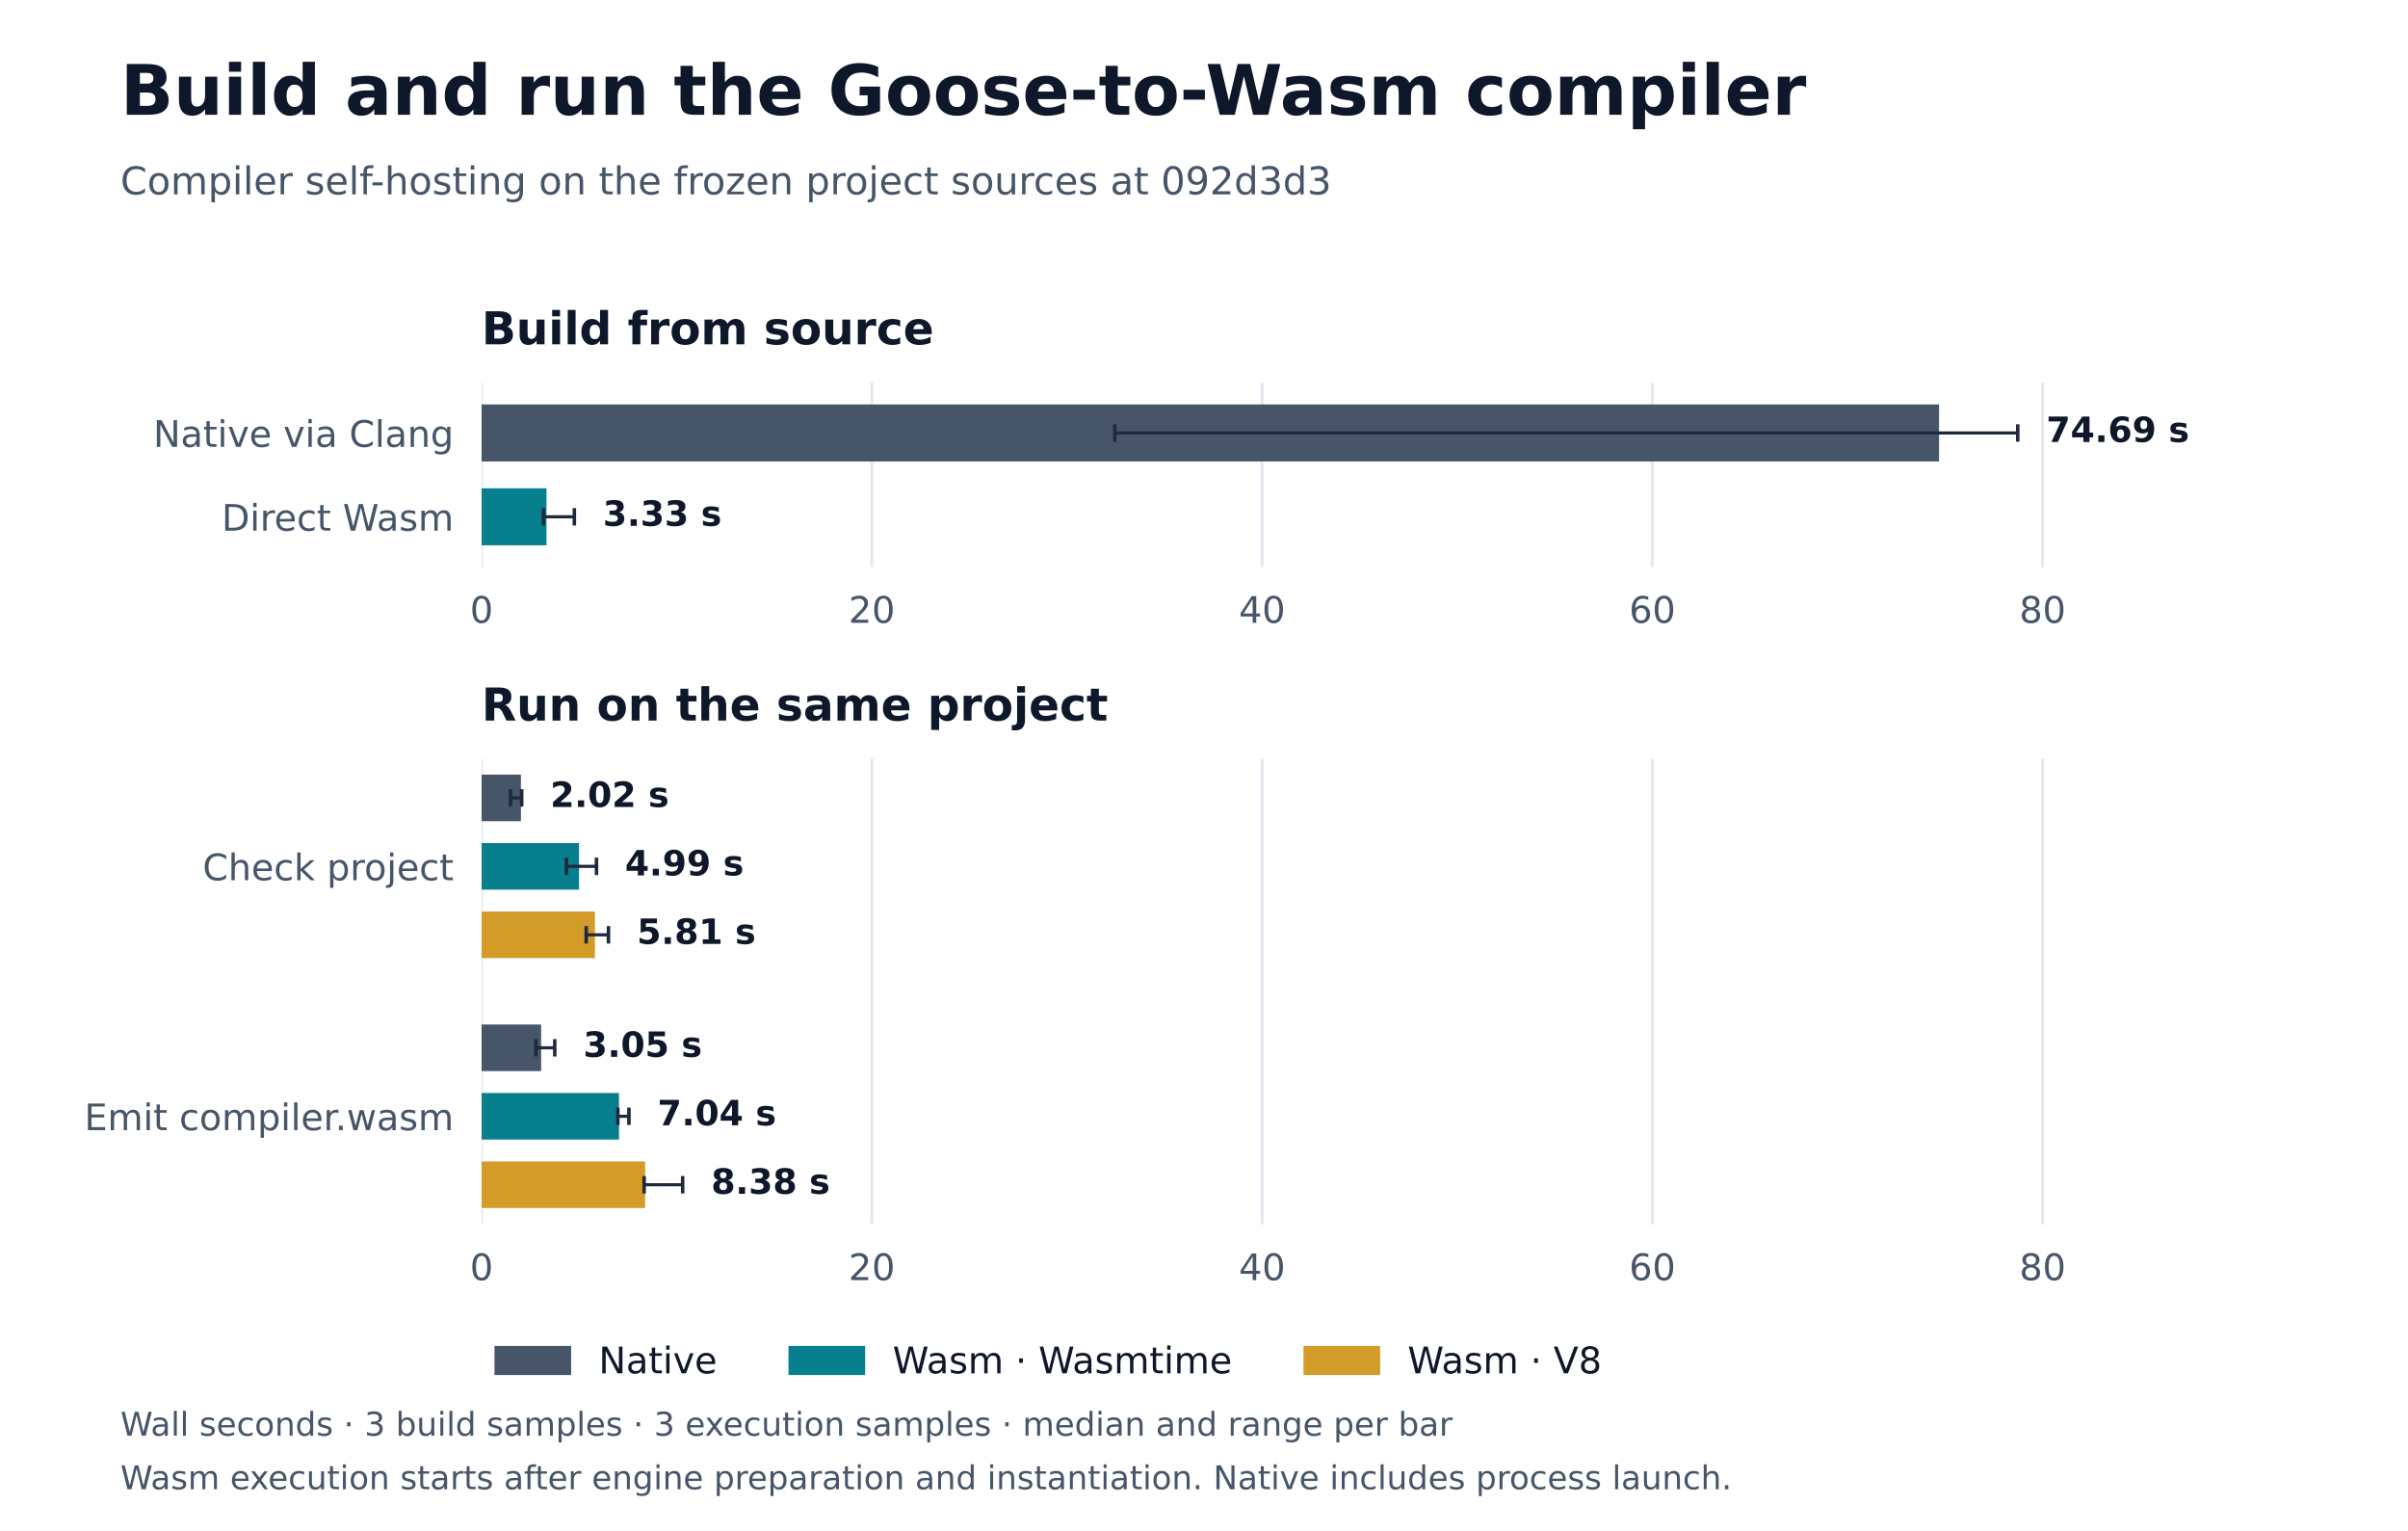
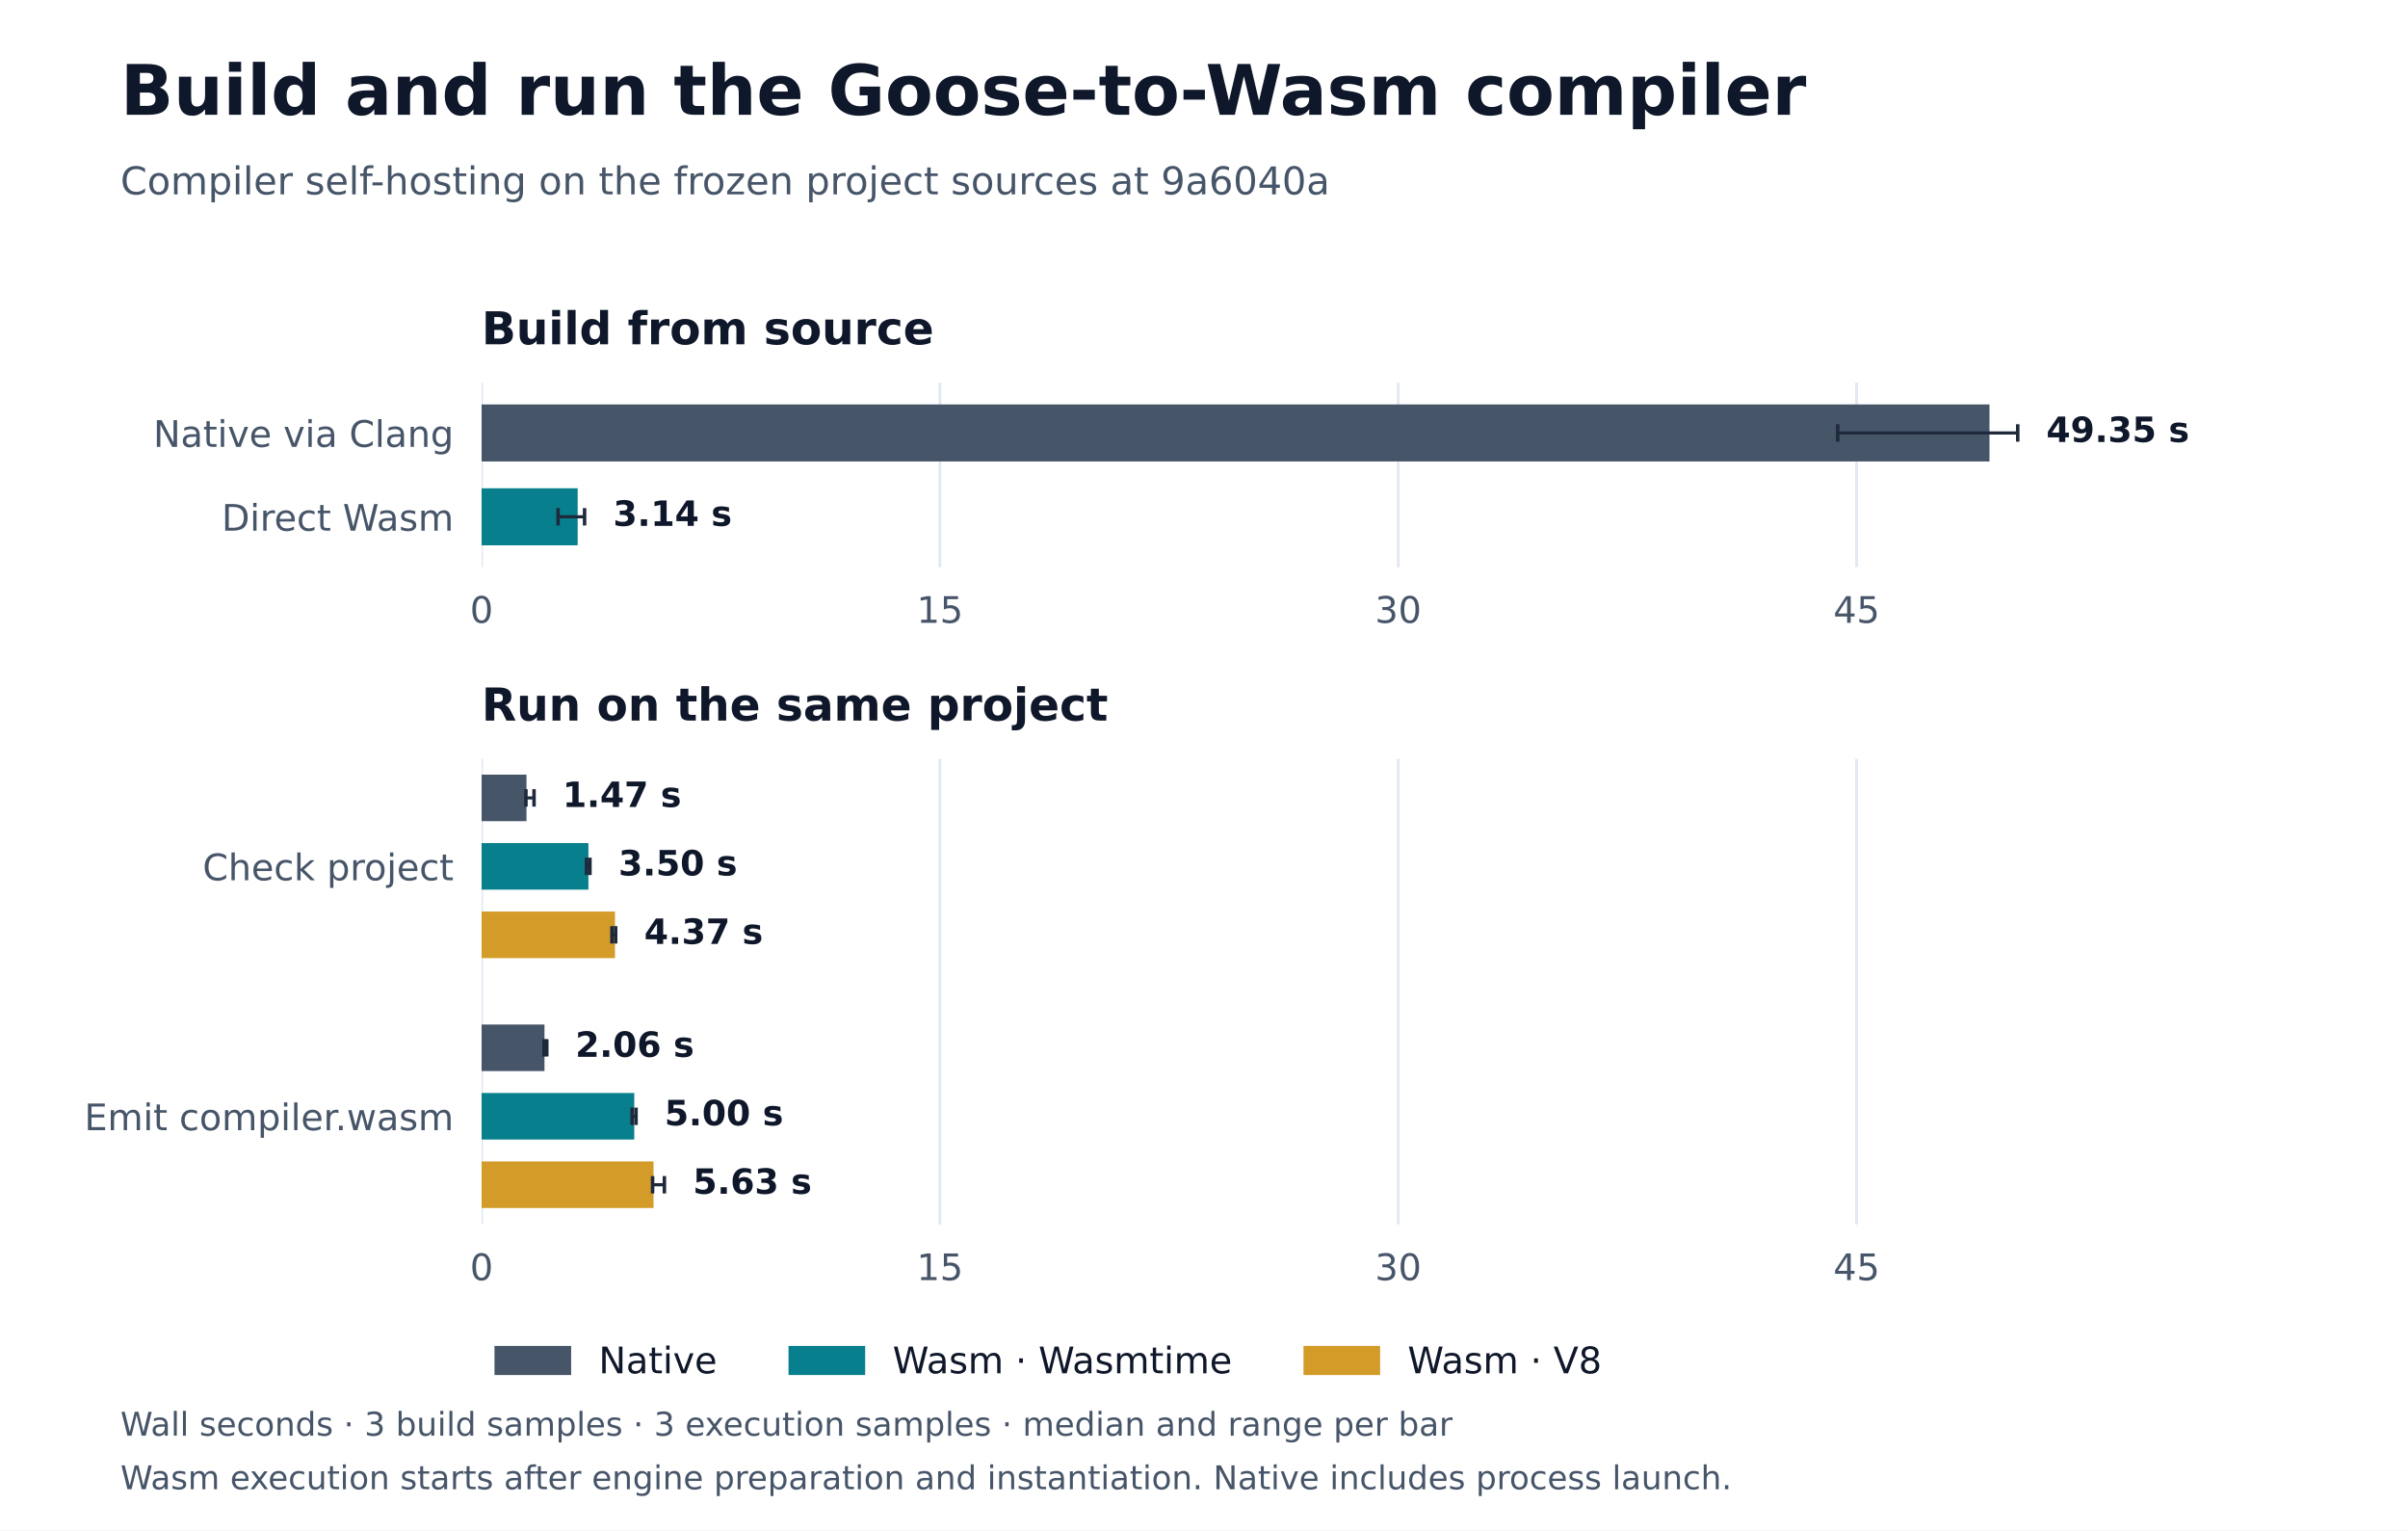
<svg xmlns="http://www.w3.org/2000/svg" xmlns:xlink="http://www.w3.org/1999/xlink" width="691.2pt" height="439.2pt" viewBox="0 0 691.2 439.2" version="1.1">
  <defs>
    <style type="text/css">*{stroke-linejoin: round; stroke-linecap: butt}</style>
  </defs>
  <g id="figure_1">
    <g id="patch_1">
      <path d="M 0 439.2 L 691.2 439.2 L 691.2 0 L 0 0 z " style="fill: #ffffff" />
    </g>
    <g id="axes_1">
      <g id="patch_2">
        <path d="M 138.24 162.735 L 649.728 162.735 L 649.728 109.8 L 138.24 109.8 z " style="fill: #ffffff" />
      </g>
      <g id="matplotlib.axis_1">
        <g id="xtick_1">
          <g id="line2d_1">
            <path d="M 138.24 162.735 L 138.24 109.8 " clip-path="url(#p8ee280f286)" style="fill: none; stroke: #e2e8f0; stroke-width: 0.8; stroke-linecap: square" />
          </g>
          <g id="line2d_2" />
          <g id="text_1">
            <text style="font-size: 10.5px; font-family: 'DejaVu Sans'; text-anchor: middle; fill: #475569" x="138.24" y="178.713" transform="rotate(-0 138.24 178.7125)">0</text>
          </g>
        </g>
        <g id="xtick_2">
          <g id="line2d_3">
-             <path d="M 250.259 162.735 L 250.259 109.8 " clip-path="url(#p8ee280f286)" style="fill: none; stroke: #e2e8f0; stroke-width: 0.8; stroke-linecap: square" />
+             <path d="M 269.798 162.735 L 269.798 109.8 " clip-path="url(#p8ee280f286)" style="fill: none; stroke: #e2e8f0; stroke-width: 0.8; stroke-linecap: square" />
          </g>
          <g id="line2d_4" />
          <g id="text_2">
-             <text style="font-size: 10.5px; font-family: 'DejaVu Sans'; text-anchor: middle; fill: #475569" x="250.259" y="178.713" transform="rotate(-0 250.2586 178.7125)">20</text>
+             <text style="font-size: 10.5px; font-family: 'DejaVu Sans'; text-anchor: middle; fill: #475569" x="269.798" y="178.713" transform="rotate(-0 269.7981 178.7125)">15</text>
          </g>
        </g>
        <g id="xtick_3">
          <g id="line2d_5">
-             <path d="M 362.277 162.735 L 362.277 109.8 " clip-path="url(#p8ee280f286)" style="fill: none; stroke: #e2e8f0; stroke-width: 0.8; stroke-linecap: square" />
+             <path d="M 401.356 162.735 L 401.356 109.8 " clip-path="url(#p8ee280f286)" style="fill: none; stroke: #e2e8f0; stroke-width: 0.8; stroke-linecap: square" />
          </g>
          <g id="line2d_6" />
          <g id="text_3">
-             <text style="font-size: 10.5px; font-family: 'DejaVu Sans'; text-anchor: middle; fill: #475569" x="362.277" y="178.713" transform="rotate(-0 362.2772 178.7125)">40</text>
+             <text style="font-size: 10.5px; font-family: 'DejaVu Sans'; text-anchor: middle; fill: #475569" x="401.356" y="178.713" transform="rotate(-0 401.3562 178.7125)">30</text>
          </g>
        </g>
        <g id="xtick_4">
          <g id="line2d_7">
-             <path d="M 474.296 162.735 L 474.296 109.8 " clip-path="url(#p8ee280f286)" style="fill: none; stroke: #e2e8f0; stroke-width: 0.8; stroke-linecap: square" />
+             <path d="M 532.914 162.735 L 532.914 109.8 " clip-path="url(#p8ee280f286)" style="fill: none; stroke: #e2e8f0; stroke-width: 0.8; stroke-linecap: square" />
          </g>
          <g id="line2d_8" />
          <g id="text_4">
-             <text style="font-size: 10.5px; font-family: 'DejaVu Sans'; text-anchor: middle; fill: #475569" x="474.296" y="178.713" transform="rotate(-0 474.2958 178.7125)">60</text>
-           </g>
-         </g>
-         <g id="xtick_5">
-           <g id="line2d_9">
-             <path d="M 586.314 162.735 L 586.314 109.8 " clip-path="url(#p8ee280f286)" style="fill: none; stroke: #e2e8f0; stroke-width: 0.8; stroke-linecap: square" />
-           </g>
-           <g id="line2d_10" />
-           <g id="text_5">
-             <text style="font-size: 10.5px; font-family: 'DejaVu Sans'; text-anchor: middle; fill: #475569" x="586.314" y="178.713" transform="rotate(-0 586.3144 178.7125)">80</text>
+             <text style="font-size: 10.5px; font-family: 'DejaVu Sans'; text-anchor: middle; fill: #475569" x="532.914" y="178.713" transform="rotate(-0 532.9143 178.7125)">45</text>
          </g>
        </g>
      </g>
      <g id="matplotlib.axis_2">
        <g id="ytick_1">
-           <g id="line2d_11" />
+           <g id="line2d_9" />
+           <g id="text_5">
+             <text style="font-size: 10.5px; font-family: 'DejaVu Sans'; text-anchor: end; fill: #475569" x="130.24" y="128.226" transform="rotate(-0 130.24 128.226)">Native via Clang</text>
+           </g>
+         </g>
+         <g id="ytick_2">
+           <g id="line2d_10" />
          <g id="text_6">
-             <text style="font-size: 10.5px; font-family: 'DejaVu Sans'; text-anchor: end; fill: #475569" x="130.24" y="128.226" transform="rotate(-0 130.24 128.226)">Native via Clang</text>
-           </g>
-         </g>
-         <g id="ytick_2">
-           <g id="line2d_12" />
-           <g id="text_7">
            <text style="font-size: 10.5px; font-family: 'DejaVu Sans'; text-anchor: end; fill: #475569" x="130.24" y="152.287" transform="rotate(-0 130.24 152.2874)">Direct Wasm</text>
          </g>
        </g>
      </g>
      <g id="patch_3">
-         <path d="M 138.24 116.056 L 556.591 116.056 L 556.591 132.418 L 138.24 132.418 z " clip-path="url(#p8ee280f286)" style="fill: #475569" />
+         <path d="M 138.24 116.056 L 571.067 116.056 L 571.067 132.418 L 138.24 132.418 z " clip-path="url(#p8ee280f286)" style="fill: #475569" />
      </g>
      <g id="patch_4">
-         <path d="M 138.24 140.117 L 156.874 140.117 L 156.874 156.479 L 138.24 156.479 z " clip-path="url(#p8ee280f286)" style="fill: #087f8c" />
+         <path d="M 138.24 140.117 L 165.819 140.117 L 165.819 156.479 L 138.24 156.479 z " clip-path="url(#p8ee280f286)" style="fill: #087f8c" />
      </g>
      <g id="LineCollection_1">
-         <path d="M 320.002 124.237 L 579.178 124.237 " clip-path="url(#p8ee280f286)" style="fill: none; stroke: #1e293b; stroke-width: 0.9" />
-       </g>
-       <g id="line2d_13">
+         <path d="M 527.498 124.237 L 579.178 124.237 " clip-path="url(#p8ee280f286)" style="fill: none; stroke: #1e293b; stroke-width: 0.9" />
+       </g>
+       <g id="line2d_11">
        <defs>
          <path id="m0acf684bec" d="M 0 2.5 L 0 -2.5 " style="stroke: #1e293b" />
        </defs>
        <g clip-path="url(#p8ee280f286)">
-           <use xlink:href="#m0acf684bec" x="320.002" y="124.237" style="fill: #1f77b4; stroke: #1e293b" />
+           <use xlink:href="#m0acf684bec" x="527.498" y="124.237" style="fill: #1f77b4; stroke: #1e293b" />
+         </g>
+       </g>
+       <g id="line2d_12">
+         <g clip-path="url(#p8ee280f286)">
+           <use xlink:href="#m0acf684bec" x="579.178" y="124.237" style="fill: #1f77b4; stroke: #1e293b" />
+         </g>
+       </g>
+       <g id="LineCollection_2">
+         <path d="M 160.188 148.298 L 167.8 148.298 " clip-path="url(#p8ee280f286)" style="fill: none; stroke: #1e293b; stroke-width: 0.9" />
+       </g>
+       <g id="line2d_13">
+         <g clip-path="url(#p8ee280f286)">
+           <use xlink:href="#m0acf684bec" x="160.188" y="148.298" style="fill: #1f77b4; stroke: #1e293b" />
        </g>
      </g>
      <g id="line2d_14">
        <g clip-path="url(#p8ee280f286)">
-           <use xlink:href="#m0acf684bec" x="579.178" y="124.237" style="fill: #1f77b4; stroke: #1e293b" />
-         </g>
-       </g>
-       <g id="LineCollection_2">
-         <path d="M 156.002 148.298 L 164.864 148.298 " clip-path="url(#p8ee280f286)" style="fill: none; stroke: #1e293b; stroke-width: 0.9" />
-       </g>
-       <g id="line2d_15">
-         <g clip-path="url(#p8ee280f286)">
-           <use xlink:href="#m0acf684bec" x="156.002" y="148.298" style="fill: #1f77b4; stroke: #1e293b" />
-         </g>
-       </g>
-       <g id="line2d_16">
-         <g clip-path="url(#p8ee280f286)">
-           <use xlink:href="#m0acf684bec" x="164.864" y="148.298" style="fill: #1f77b4; stroke: #1e293b" />
-         </g>
+           <use xlink:href="#m0acf684bec" x="167.8" y="148.298" style="fill: #1f77b4; stroke: #1e293b" />
+         </g>
+       </g>
+       <g id="text_7">
+         <text style="font-weight: 700; font-size: 10px; font-family: 'DejaVu Sans'; text-anchor: start; fill: #0f172a" x="587.362" y="126.834" transform="rotate(-0 587.3617 126.8345)">49.35 s</text>
      </g>
      <g id="text_8">
-         <text style="font-weight: 700; font-size: 10px; font-family: 'DejaVu Sans'; text-anchor: start; fill: #0f172a" x="587.362" y="126.834" transform="rotate(-0 587.3617 126.8345)">74.69 s</text>
+         <text style="font-weight: 700; font-size: 10px; font-family: 'DejaVu Sans'; text-anchor: start; fill: #0f172a" x="175.984" y="150.896" transform="rotate(-0 175.984 150.8958)">3.14 s</text>
      </g>
      <g id="text_9">
-         <text style="font-weight: 700; font-size: 10px; font-family: 'DejaVu Sans'; text-anchor: start; fill: #0f172a" x="173.048" y="150.896" transform="rotate(-0 173.0476 150.8958)">3.33 s</text>
-       </g>
-       <g id="text_10">
        <text style="font-weight: 700; font-size: 13px; font-family: 'DejaVu Sans'; text-anchor: start; fill: #0f172a" x="138.24" y="98.8" transform="rotate(-0 138.24 98.8)">Build from source</text>
      </g>
    </g>
    <g id="axes_2">
      <g id="patch_5">
        <path d="M 138.24 351.36 L 649.728 351.36 L 649.728 217.762 L 138.24 217.762 z " style="fill: #ffffff" />
      </g>
      <g id="matplotlib.axis_3">
+         <g id="xtick_5">
+           <g id="line2d_15">
+             <path d="M 138.24 351.36 L 138.24 217.762 " clip-path="url(#p224face17b)" style="fill: none; stroke: #e2e8f0; stroke-width: 0.8; stroke-linecap: square" />
+           </g>
+           <g id="line2d_16" />
+           <g id="text_10">
+             <text style="font-size: 10.5px; font-family: 'DejaVu Sans'; text-anchor: middle; fill: #475569" x="138.24" y="367.338" transform="rotate(-0 138.24 367.3375)">0</text>
+           </g>
+         </g>
        <g id="xtick_6">
          <g id="line2d_17">
-             <path d="M 138.24 351.36 L 138.24 217.762 " clip-path="url(#p224face17b)" style="fill: none; stroke: #e2e8f0; stroke-width: 0.8; stroke-linecap: square" />
+             <path d="M 269.798 351.36 L 269.798 217.762 " clip-path="url(#p224face17b)" style="fill: none; stroke: #e2e8f0; stroke-width: 0.8; stroke-linecap: square" />
          </g>
          <g id="line2d_18" />
          <g id="text_11">
-             <text style="font-size: 10.5px; font-family: 'DejaVu Sans'; text-anchor: middle; fill: #475569" x="138.24" y="367.338" transform="rotate(-0 138.24 367.3375)">0</text>
+             <text style="font-size: 10.5px; font-family: 'DejaVu Sans'; text-anchor: middle; fill: #475569" x="269.798" y="367.338" transform="rotate(-0 269.7981 367.3375)">15</text>
          </g>
        </g>
        <g id="xtick_7">
          <g id="line2d_19">
-             <path d="M 250.259 351.36 L 250.259 217.762 " clip-path="url(#p224face17b)" style="fill: none; stroke: #e2e8f0; stroke-width: 0.8; stroke-linecap: square" />
+             <path d="M 401.356 351.36 L 401.356 217.762 " clip-path="url(#p224face17b)" style="fill: none; stroke: #e2e8f0; stroke-width: 0.8; stroke-linecap: square" />
          </g>
          <g id="line2d_20" />
          <g id="text_12">
-             <text style="font-size: 10.5px; font-family: 'DejaVu Sans'; text-anchor: middle; fill: #475569" x="250.259" y="367.338" transform="rotate(-0 250.2586 367.3375)">20</text>
+             <text style="font-size: 10.5px; font-family: 'DejaVu Sans'; text-anchor: middle; fill: #475569" x="401.356" y="367.338" transform="rotate(-0 401.3562 367.3375)">30</text>
          </g>
        </g>
        <g id="xtick_8">
          <g id="line2d_21">
-             <path d="M 362.277 351.36 L 362.277 217.762 " clip-path="url(#p224face17b)" style="fill: none; stroke: #e2e8f0; stroke-width: 0.8; stroke-linecap: square" />
+             <path d="M 532.914 351.36 L 532.914 217.762 " clip-path="url(#p224face17b)" style="fill: none; stroke: #e2e8f0; stroke-width: 0.8; stroke-linecap: square" />
          </g>
          <g id="line2d_22" />
          <g id="text_13">
-             <text style="font-size: 10.5px; font-family: 'DejaVu Sans'; text-anchor: middle; fill: #475569" x="362.277" y="367.338" transform="rotate(-0 362.2772 367.3375)">40</text>
-           </g>
-         </g>
-         <g id="xtick_9">
-           <g id="line2d_23">
-             <path d="M 474.296 351.36 L 474.296 217.762 " clip-path="url(#p224face17b)" style="fill: none; stroke: #e2e8f0; stroke-width: 0.8; stroke-linecap: square" />
-           </g>
-           <g id="line2d_24" />
-           <g id="text_14">
-             <text style="font-size: 10.5px; font-family: 'DejaVu Sans'; text-anchor: middle; fill: #475569" x="474.296" y="367.338" transform="rotate(-0 474.2958 367.3375)">60</text>
-           </g>
-         </g>
-         <g id="xtick_10">
-           <g id="line2d_25">
-             <path d="M 586.314 351.36 L 586.314 217.762 " clip-path="url(#p224face17b)" style="fill: none; stroke: #e2e8f0; stroke-width: 0.8; stroke-linecap: square" />
-           </g>
-           <g id="line2d_26" />
-           <g id="text_15">
-             <text style="font-size: 10.5px; font-family: 'DejaVu Sans'; text-anchor: middle; fill: #475569" x="586.314" y="367.338" transform="rotate(-0 586.3144 367.3375)">80</text>
+             <text style="font-size: 10.5px; font-family: 'DejaVu Sans'; text-anchor: middle; fill: #475569" x="532.914" y="367.338" transform="rotate(-0 532.9143 367.3375)">45</text>
          </g>
        </g>
      </g>
      <g id="matplotlib.axis_4">
        <g id="ytick_3">
-           <g id="line2d_27" />
-           <g id="text_16">
+           <g id="line2d_23" />
+           <g id="text_14">
            <text style="font-size: 10.5px; font-family: 'DejaVu Sans'; text-anchor: end; fill: #475569" x="130.24" y="252.597" transform="rotate(-0 130.24 252.5967)">Check project</text>
          </g>
        </g>
        <g id="ytick_4">
-           <g id="line2d_28" />
-           <g id="text_17">
+           <g id="line2d_24" />
+           <g id="text_15">
            <text style="font-size: 10.5px; font-family: 'DejaVu Sans'; text-anchor: end; fill: #475569" x="130.24" y="324.307" transform="rotate(-0 130.24 324.3073)">Emit compiler.wasm</text>
          </g>
        </g>
      </g>
      <g id="patch_6">
-         <path d="M 138.24 222.281 L 149.529 222.281 L 149.529 235.641 L 138.24 235.641 z " clip-path="url(#p224face17b)" style="fill: #475569" />
+         <path d="M 138.24 222.281 L 151.127 222.281 L 151.127 235.641 L 138.24 235.641 z " clip-path="url(#p224face17b)" style="fill: #475569" />
      </g>
      <g id="patch_7">
-         <path d="M 138.24 241.928 L 166.215 241.928 L 166.215 255.287 L 138.24 255.287 z " clip-path="url(#p224face17b)" style="fill: #087f8c" />
+         <path d="M 138.24 241.928 L 168.899 241.928 L 168.899 255.287 L 138.24 255.287 z " clip-path="url(#p224face17b)" style="fill: #087f8c" />
      </g>
      <g id="patch_8">
-         <path d="M 138.24 261.574 L 170.768 261.574 L 170.768 274.934 L 138.24 274.934 z " clip-path="url(#p224face17b)" style="fill: #d39b28" />
+         <path d="M 138.24 261.574 L 176.533 261.574 L 176.533 274.934 L 138.24 274.934 z " clip-path="url(#p224face17b)" style="fill: #d39b28" />
      </g>
      <g id="patch_9">
-         <path d="M 138.24 293.992 L 155.331 293.992 L 155.331 307.351 L 138.24 307.351 z " clip-path="url(#p224face17b)" style="fill: #475569" />
+         <path d="M 138.24 293.992 L 156.289 293.992 L 156.289 307.351 L 138.24 307.351 z " clip-path="url(#p224face17b)" style="fill: #475569" />
      </g>
      <g id="patch_10">
-         <path d="M 138.24 313.638 L 177.679 313.638 L 177.679 326.998 L 138.24 326.998 z " clip-path="url(#p224face17b)" style="fill: #087f8c" />
+         <path d="M 138.24 313.638 L 182.061 313.638 L 182.061 326.998 L 138.24 326.998 z " clip-path="url(#p224face17b)" style="fill: #087f8c" />
      </g>
      <g id="patch_11">
-         <path d="M 138.24 333.285 L 185.174 333.285 L 185.174 346.645 L 138.24 346.645 z " clip-path="url(#p224face17b)" style="fill: #d39b28" />
+         <path d="M 138.24 333.285 L 187.593 333.285 L 187.593 346.645 L 138.24 346.645 z " clip-path="url(#p224face17b)" style="fill: #d39b28" />
      </g>
      <g id="LineCollection_3">
-         <path d="M 146.545 228.961 L 149.747 228.961 " clip-path="url(#p224face17b)" style="fill: none; stroke: #1e293b; stroke-width: 0.9" />
+         <path d="M 150.965 228.961 L 153.29 228.961 " clip-path="url(#p224face17b)" style="fill: none; stroke: #1e293b; stroke-width: 0.9" />
+       </g>
+       <g id="line2d_25">
+         <g clip-path="url(#p224face17b)">
+           <use xlink:href="#m0acf684bec" x="150.965" y="228.961" style="fill: #1f77b4; stroke: #1e293b" />
+         </g>
+       </g>
+       <g id="line2d_26">
+         <g clip-path="url(#p224face17b)">
+           <use xlink:href="#m0acf684bec" x="153.29" y="228.961" style="fill: #1f77b4; stroke: #1e293b" />
+         </g>
+       </g>
+       <g id="LineCollection_4">
+         <path d="M 168.366 248.608 L 169.34 248.608 " clip-path="url(#p224face17b)" style="fill: none; stroke: #1e293b; stroke-width: 0.9" />
+       </g>
+       <g id="line2d_27">
+         <g clip-path="url(#p224face17b)">
+           <use xlink:href="#m0acf684bec" x="168.366" y="248.608" style="fill: #1f77b4; stroke: #1e293b" />
+         </g>
+       </g>
+       <g id="line2d_28">
+         <g clip-path="url(#p224face17b)">
+           <use xlink:href="#m0acf684bec" x="169.34" y="248.608" style="fill: #1f77b4; stroke: #1e293b" />
+         </g>
+       </g>
+       <g id="LineCollection_5">
+         <path d="M 175.654 268.254 L 176.723 268.254 " clip-path="url(#p224face17b)" style="fill: none; stroke: #1e293b; stroke-width: 0.9" />
      </g>
      <g id="line2d_29">
        <g clip-path="url(#p224face17b)">
-           <use xlink:href="#m0acf684bec" x="146.545" y="228.961" style="fill: #1f77b4; stroke: #1e293b" />
+           <use xlink:href="#m0acf684bec" x="175.654" y="268.254" style="fill: #1f77b4; stroke: #1e293b" />
        </g>
      </g>
      <g id="line2d_30">
        <g clip-path="url(#p224face17b)">
-           <use xlink:href="#m0acf684bec" x="149.747" y="228.961" style="fill: #1f77b4; stroke: #1e293b" />
-         </g>
-       </g>
-       <g id="LineCollection_4">
-         <path d="M 162.582 248.608 L 171.219 248.608 " clip-path="url(#p224face17b)" style="fill: none; stroke: #1e293b; stroke-width: 0.9" />
+           <use xlink:href="#m0acf684bec" x="176.723" y="268.254" style="fill: #1f77b4; stroke: #1e293b" />
+         </g>
+       </g>
+       <g id="LineCollection_6">
+         <path d="M 156.167 300.671 L 156.95 300.671 " clip-path="url(#p224face17b)" style="fill: none; stroke: #1e293b; stroke-width: 0.9" />
      </g>
      <g id="line2d_31">
        <g clip-path="url(#p224face17b)">
-           <use xlink:href="#m0acf684bec" x="162.582" y="248.608" style="fill: #1f77b4; stroke: #1e293b" />
+           <use xlink:href="#m0acf684bec" x="156.167" y="300.671" style="fill: #1f77b4; stroke: #1e293b" />
        </g>
      </g>
      <g id="line2d_32">
        <g clip-path="url(#p224face17b)">
-           <use xlink:href="#m0acf684bec" x="171.219" y="248.608" style="fill: #1f77b4; stroke: #1e293b" />
-         </g>
-       </g>
-       <g id="LineCollection_5">
-         <path d="M 168.257 268.254 L 174.656 268.254 " clip-path="url(#p224face17b)" style="fill: none; stroke: #1e293b; stroke-width: 0.9" />
+           <use xlink:href="#m0acf684bec" x="156.95" y="300.671" style="fill: #1f77b4; stroke: #1e293b" />
+         </g>
+       </g>
+       <g id="LineCollection_7">
+         <path d="M 181.444 320.318 L 182.566 320.318 " clip-path="url(#p224face17b)" style="fill: none; stroke: #1e293b; stroke-width: 0.9" />
      </g>
      <g id="line2d_33">
        <g clip-path="url(#p224face17b)">
-           <use xlink:href="#m0acf684bec" x="168.257" y="268.254" style="fill: #1f77b4; stroke: #1e293b" />
+           <use xlink:href="#m0acf684bec" x="181.444" y="320.318" style="fill: #1f77b4; stroke: #1e293b" />
        </g>
      </g>
      <g id="line2d_34">
        <g clip-path="url(#p224face17b)">
-           <use xlink:href="#m0acf684bec" x="174.656" y="268.254" style="fill: #1f77b4; stroke: #1e293b" />
-         </g>
-       </g>
-       <g id="LineCollection_6">
-         <path d="M 153.842 300.671 L 159.24 300.671 " clip-path="url(#p224face17b)" style="fill: none; stroke: #1e293b; stroke-width: 0.9" />
+           <use xlink:href="#m0acf684bec" x="182.566" y="320.318" style="fill: #1f77b4; stroke: #1e293b" />
+         </g>
+       </g>
+       <g id="LineCollection_8">
+         <path d="M 187.322 339.965 L 190.708 339.965 " clip-path="url(#p224face17b)" style="fill: none; stroke: #1e293b; stroke-width: 0.9" />
      </g>
      <g id="line2d_35">
        <g clip-path="url(#p224face17b)">
-           <use xlink:href="#m0acf684bec" x="153.842" y="300.671" style="fill: #1f77b4; stroke: #1e293b" />
+           <use xlink:href="#m0acf684bec" x="187.322" y="339.965" style="fill: #1f77b4; stroke: #1e293b" />
        </g>
      </g>
      <g id="line2d_36">
        <g clip-path="url(#p224face17b)">
-           <use xlink:href="#m0acf684bec" x="159.24" y="300.671" style="fill: #1f77b4; stroke: #1e293b" />
-         </g>
-       </g>
-       <g id="LineCollection_7">
-         <path d="M 177.347 320.318 L 180.534 320.318 " clip-path="url(#p224face17b)" style="fill: none; stroke: #1e293b; stroke-width: 0.9" />
-       </g>
-       <g id="line2d_37">
-         <g clip-path="url(#p224face17b)">
-           <use xlink:href="#m0acf684bec" x="177.347" y="320.318" style="fill: #1f77b4; stroke: #1e293b" />
-         </g>
-       </g>
-       <g id="line2d_38">
-         <g clip-path="url(#p224face17b)">
-           <use xlink:href="#m0acf684bec" x="180.534" y="320.318" style="fill: #1f77b4; stroke: #1e293b" />
-         </g>
-       </g>
-       <g id="LineCollection_8">
-         <path d="M 184.896 339.965 L 195.95 339.965 " clip-path="url(#p224face17b)" style="fill: none; stroke: #1e293b; stroke-width: 0.9" />
-       </g>
-       <g id="line2d_39">
-         <g clip-path="url(#p224face17b)">
-           <use xlink:href="#m0acf684bec" x="184.896" y="339.965" style="fill: #1f77b4; stroke: #1e293b" />
-         </g>
-       </g>
-       <g id="line2d_40">
-         <g clip-path="url(#p224face17b)">
-           <use xlink:href="#m0acf684bec" x="195.95" y="339.965" style="fill: #1f77b4; stroke: #1e293b" />
-         </g>
+           <use xlink:href="#m0acf684bec" x="190.708" y="339.965" style="fill: #1f77b4; stroke: #1e293b" />
+         </g>
+       </g>
+       <g id="text_16">
+         <text style="font-weight: 700; font-size: 10px; font-family: 'DejaVu Sans'; text-anchor: start; fill: #0f172a" x="161.474" y="231.558" transform="rotate(-0 161.4742 231.5585)">1.47 s</text>
+       </g>
+       <g id="text_17">
+         <text style="font-weight: 700; font-size: 10px; font-family: 'DejaVu Sans'; text-anchor: start; fill: #0f172a" x="177.524" y="251.205" transform="rotate(-0 177.524 251.2052)">3.50 s</text>
      </g>
      <g id="text_18">
-         <text style="font-weight: 700; font-size: 10px; font-family: 'DejaVu Sans'; text-anchor: start; fill: #0f172a" x="157.931" y="231.558" transform="rotate(-0 157.9309 231.5585)">2.02 s</text>
+         <text style="font-weight: 700; font-size: 10px; font-family: 'DejaVu Sans'; text-anchor: start; fill: #0f172a" x="184.906" y="270.852" transform="rotate(-0 184.9064 270.8519)">4.37 s</text>
      </g>
      <g id="text_19">
-         <text style="font-weight: 700; font-size: 10px; font-family: 'DejaVu Sans'; text-anchor: start; fill: #0f172a" x="179.402" y="251.205" transform="rotate(-0 179.4024 251.2052)">4.99 s</text>
+         <text style="font-weight: 700; font-size: 10px; font-family: 'DejaVu Sans'; text-anchor: start; fill: #0f172a" x="165.134" y="303.269" transform="rotate(-0 165.1335 303.2691)">2.06 s</text>
      </g>
      <g id="text_20">
-         <text style="font-weight: 700; font-size: 10px; font-family: 'DejaVu Sans'; text-anchor: start; fill: #0f172a" x="182.84" y="270.852" transform="rotate(-0 182.8402 270.8519)">5.81 s</text>
+         <text style="font-weight: 700; font-size: 10px; font-family: 'DejaVu Sans'; text-anchor: start; fill: #0f172a" x="190.75" y="322.916" transform="rotate(-0 190.7501 322.9158)">5.00 s</text>
      </g>
      <g id="text_21">
-         <text style="font-weight: 700; font-size: 10px; font-family: 'DejaVu Sans'; text-anchor: start; fill: #0f172a" x="167.424" y="303.269" transform="rotate(-0 167.4237 303.2691)">3.05 s</text>
+         <text style="font-weight: 700; font-size: 10px; font-family: 'DejaVu Sans'; text-anchor: start; fill: #0f172a" x="198.892" y="342.563" transform="rotate(-0 198.8919 342.5625)">5.63 s</text>
      </g>
      <g id="text_22">
-         <text style="font-weight: 700; font-size: 10px; font-family: 'DejaVu Sans'; text-anchor: start; fill: #0f172a" x="188.718" y="322.916" transform="rotate(-0 188.7182 322.9158)">7.04 s</text>
-       </g>
-       <g id="text_23">
-         <text style="font-weight: 700; font-size: 10px; font-family: 'DejaVu Sans'; text-anchor: start; fill: #0f172a" x="204.134" y="342.563" transform="rotate(-0 204.1343 342.5625)">8.38 s</text>
-       </g>
-       <g id="text_24">
        <text style="font-weight: 700; font-size: 13px; font-family: 'DejaVu Sans'; text-anchor: start; fill: #0f172a" x="138.24" y="206.762" transform="rotate(-0 138.24 206.7622)">Run on the same project</text>
      </g>
      <g id="legend_1">
        <g id="patch_12">
          <path d="M 142.44 394.069 L 163.44 394.069 L 163.44 386.719 L 142.44 386.719 z " style="fill: #475569; stroke: #475569; stroke-linejoin: miter" />
        </g>
-         <g id="text_25">
+         <g id="text_23">
          <text style="font-size: 10.5px; font-family: 'DejaVu Sans'; text-anchor: start; fill: #0f172a" x="171.84" y="394.069" transform="rotate(-0 171.84 394.0687)">Native</text>
        </g>
        <g id="patch_13">
          <path d="M 226.839 394.069 L 247.839 394.069 L 247.839 386.719 L 226.839 386.719 z " style="fill: #087f8c; stroke: #087f8c; stroke-linejoin: miter" />
        </g>
-         <g id="text_26">
+         <g id="text_24">
          <text style="font-size: 10.5px; font-family: 'DejaVu Sans'; text-anchor: start; fill: #0f172a" x="256.239" y="394.069" transform="rotate(-0 256.2387 394.0687)">Wasm · Wasmtime</text>
        </g>
        <g id="patch_14">
          <path d="M 374.657 394.069 L 395.657 394.069 L 395.657 386.719 L 374.657 386.719 z " style="fill: #d39b28; stroke: #d39b28; stroke-linejoin: miter" />
        </g>
-         <g id="text_27">
+         <g id="text_25">
          <text style="font-size: 10.5px; font-family: 'DejaVu Sans'; text-anchor: start; fill: #0f172a" x="404.057" y="394.069" transform="rotate(-0 404.0573 394.0687)">Wasm · V8</text>
        </g>
      </g>
    </g>
+     <g id="text_26">
+       <text style="font-weight: 700; font-size: 20px; font-family: 'DejaVu Sans'; text-anchor: start; fill: #0f172a" x="34.56" y="32.94" transform="rotate(-0 34.56 32.94)">Build and run the Goose-to-Wasm compiler</text>
+     </g>
+     <g id="text_27">
+       <text style="font-size: 11px; font-family: 'DejaVu Sans'; text-anchor: start; fill: #475569" x="34.56" y="55.778" transform="rotate(-0 34.56 55.7784)">Compiler self-hosting on the frozen project sources at 9a6040a</text>
+     </g>
    <g id="text_28">
-       <text style="font-weight: 700; font-size: 20px; font-family: 'DejaVu Sans'; text-anchor: start; fill: #0f172a" x="34.56" y="32.94" transform="rotate(-0 34.56 32.94)">Build and run the Goose-to-Wasm compiler</text>
+       <text style="font-size: 9.4px; font-family: 'DejaVu Sans'; text-anchor: start; fill: #475569" x="34.56" y="411.97" transform="rotate(-0 34.56 411.9696)">Wall seconds · 3 build samples · 3 execution samples · median and range per bar</text>
    </g>
    <g id="text_29">
-       <text style="font-size: 11px; font-family: 'DejaVu Sans'; text-anchor: start; fill: #475569" x="34.56" y="55.778" transform="rotate(-0 34.56 55.7784)">Compiler self-hosting on the frozen project sources at 092d3d3</text>
-     </g>
-     <g id="text_30">
-       <text style="font-size: 9.4px; font-family: 'DejaVu Sans'; text-anchor: start; fill: #475569" x="34.56" y="411.97" transform="rotate(-0 34.56 411.9696)">Wall seconds · 3 build samples · 3 execution samples · median and range per bar</text>
-     </g>
-     <g id="text_31">
      <text style="font-size: 9.4px; font-family: 'DejaVu Sans'; text-anchor: start; fill: #475569" x="34.56" y="427.342" transform="rotate(-0 34.56 427.3416)">Wasm execution starts after engine preparation and instantiation. Native includes process launch.</text>
    </g>
  </g>
  <defs>
    <clipPath id="p8ee280f286">
      <rect x="138.24" y="109.8" width="511.488" height="52.935" />
    </clipPath>
    <clipPath id="p224face17b">
      <rect x="138.24" y="217.762" width="511.488" height="133.598" />
    </clipPath>
  </defs>
</svg>
